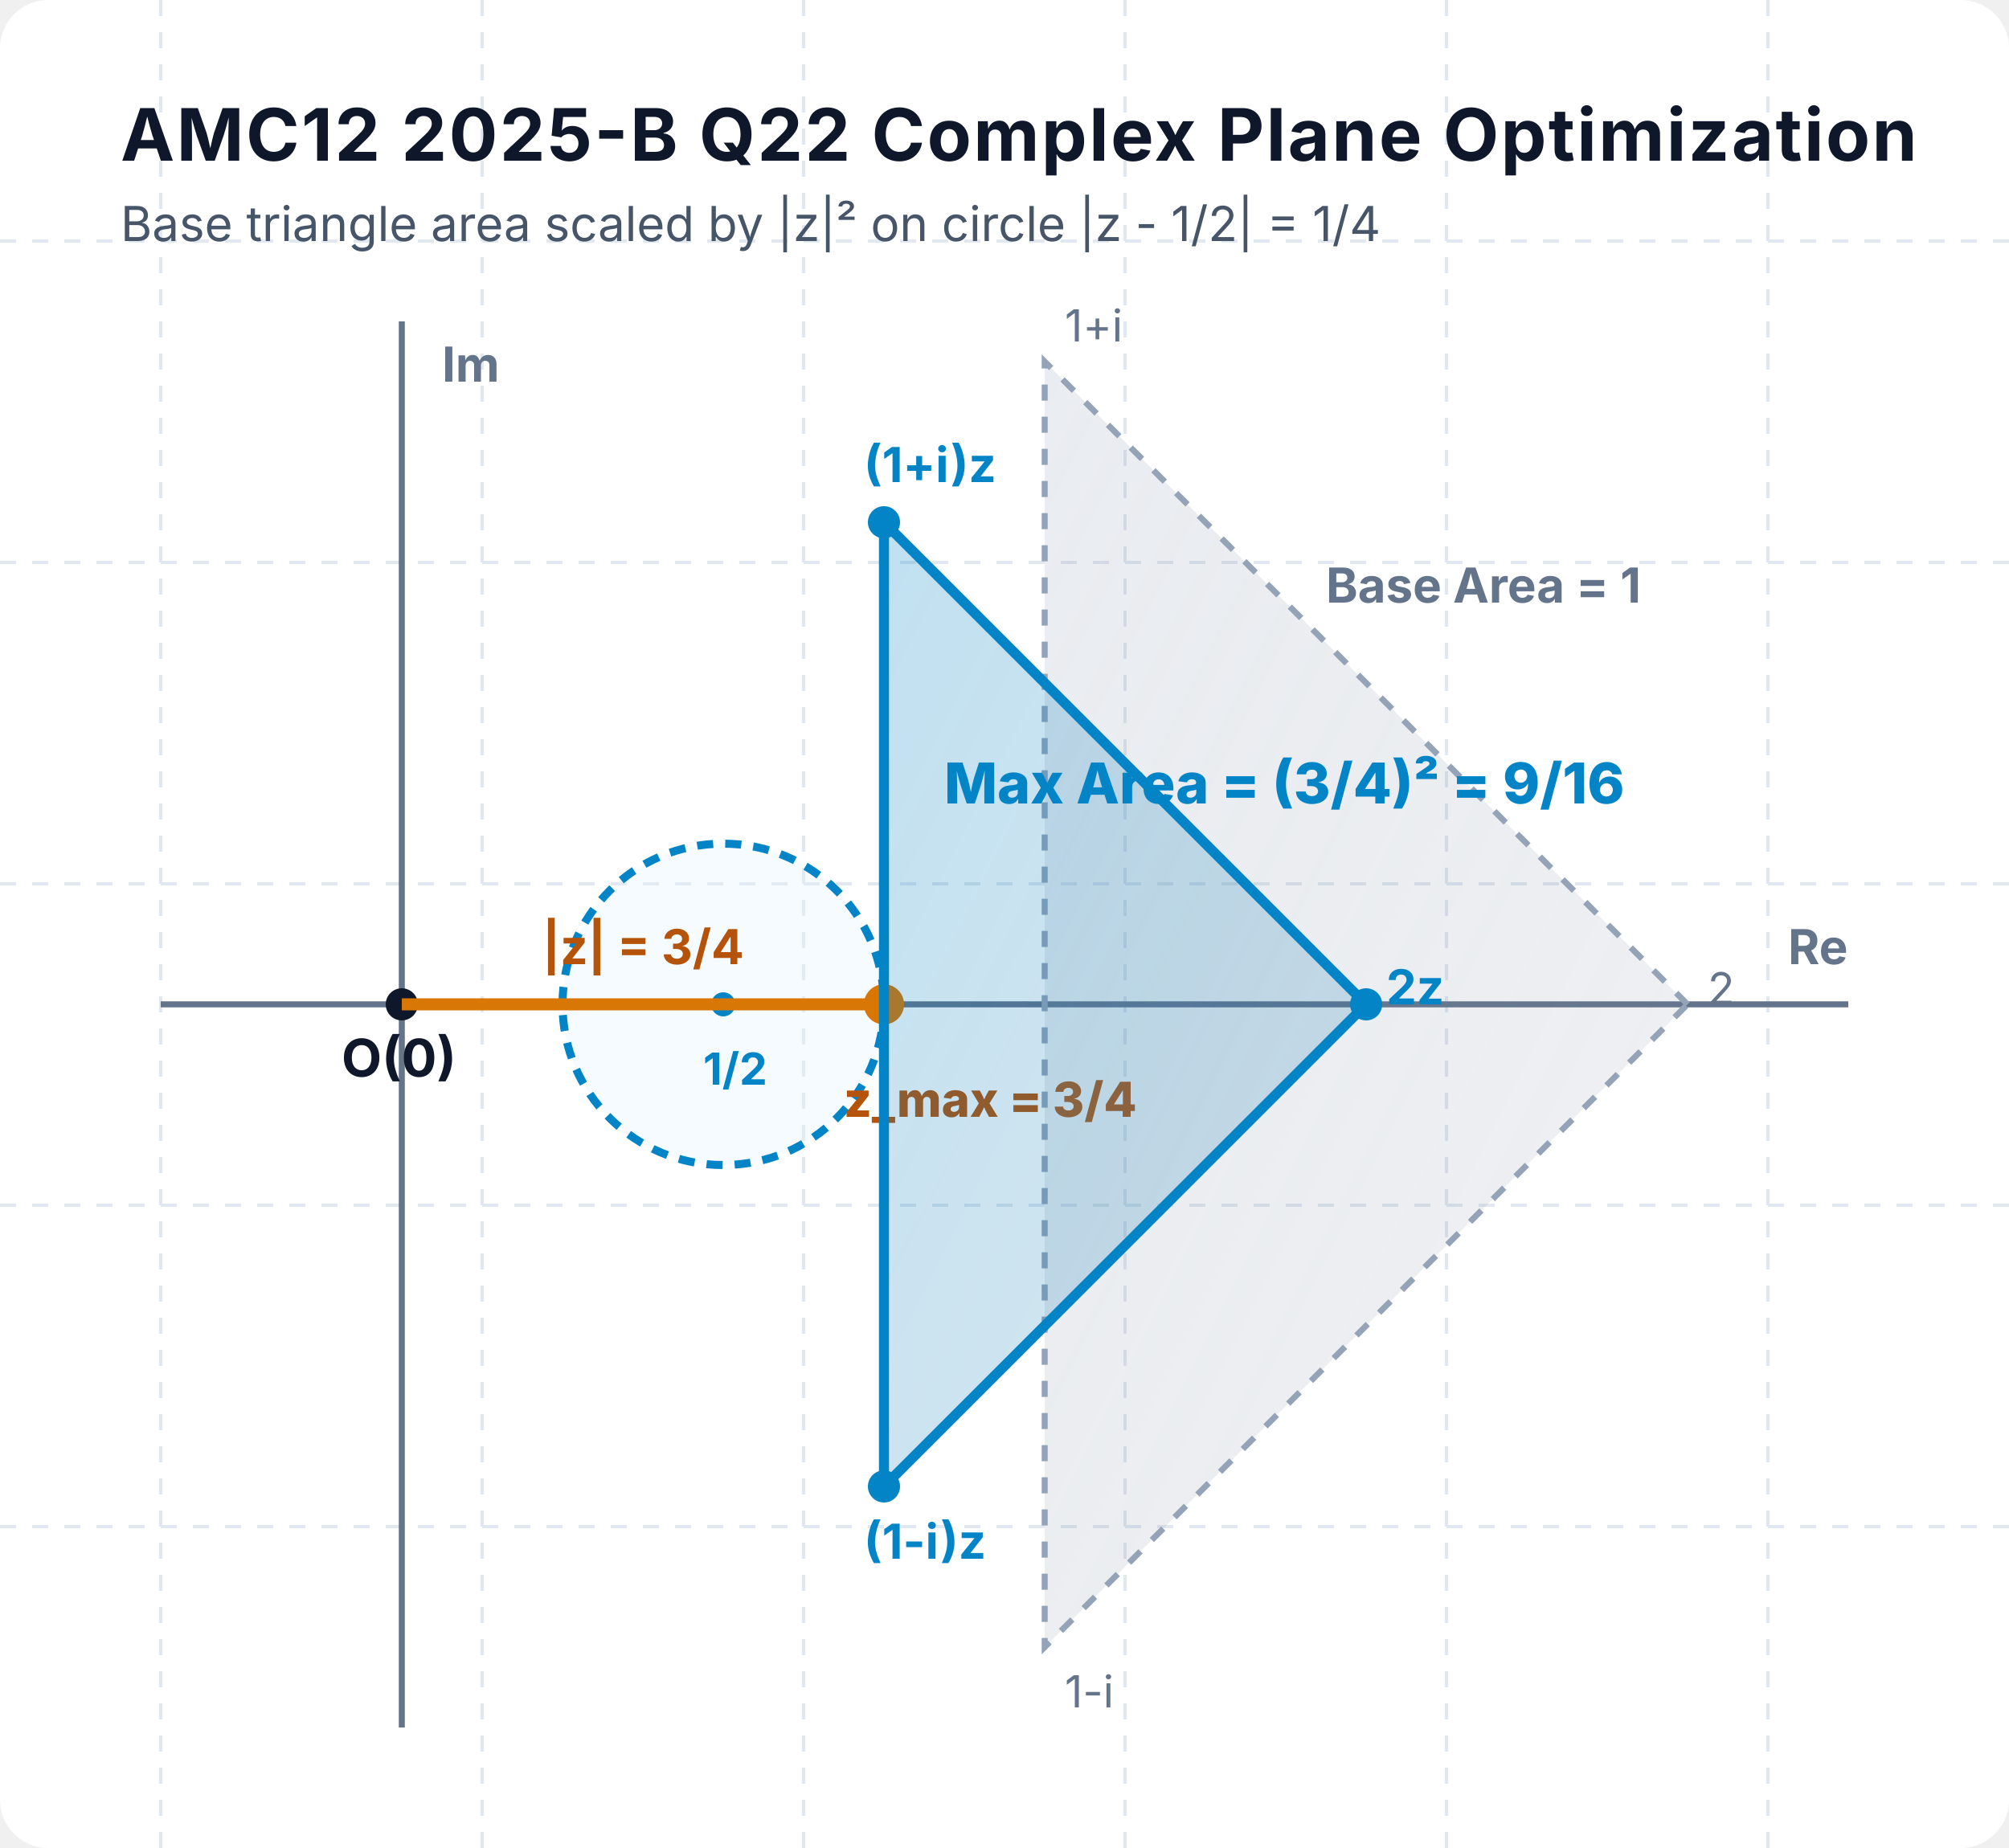
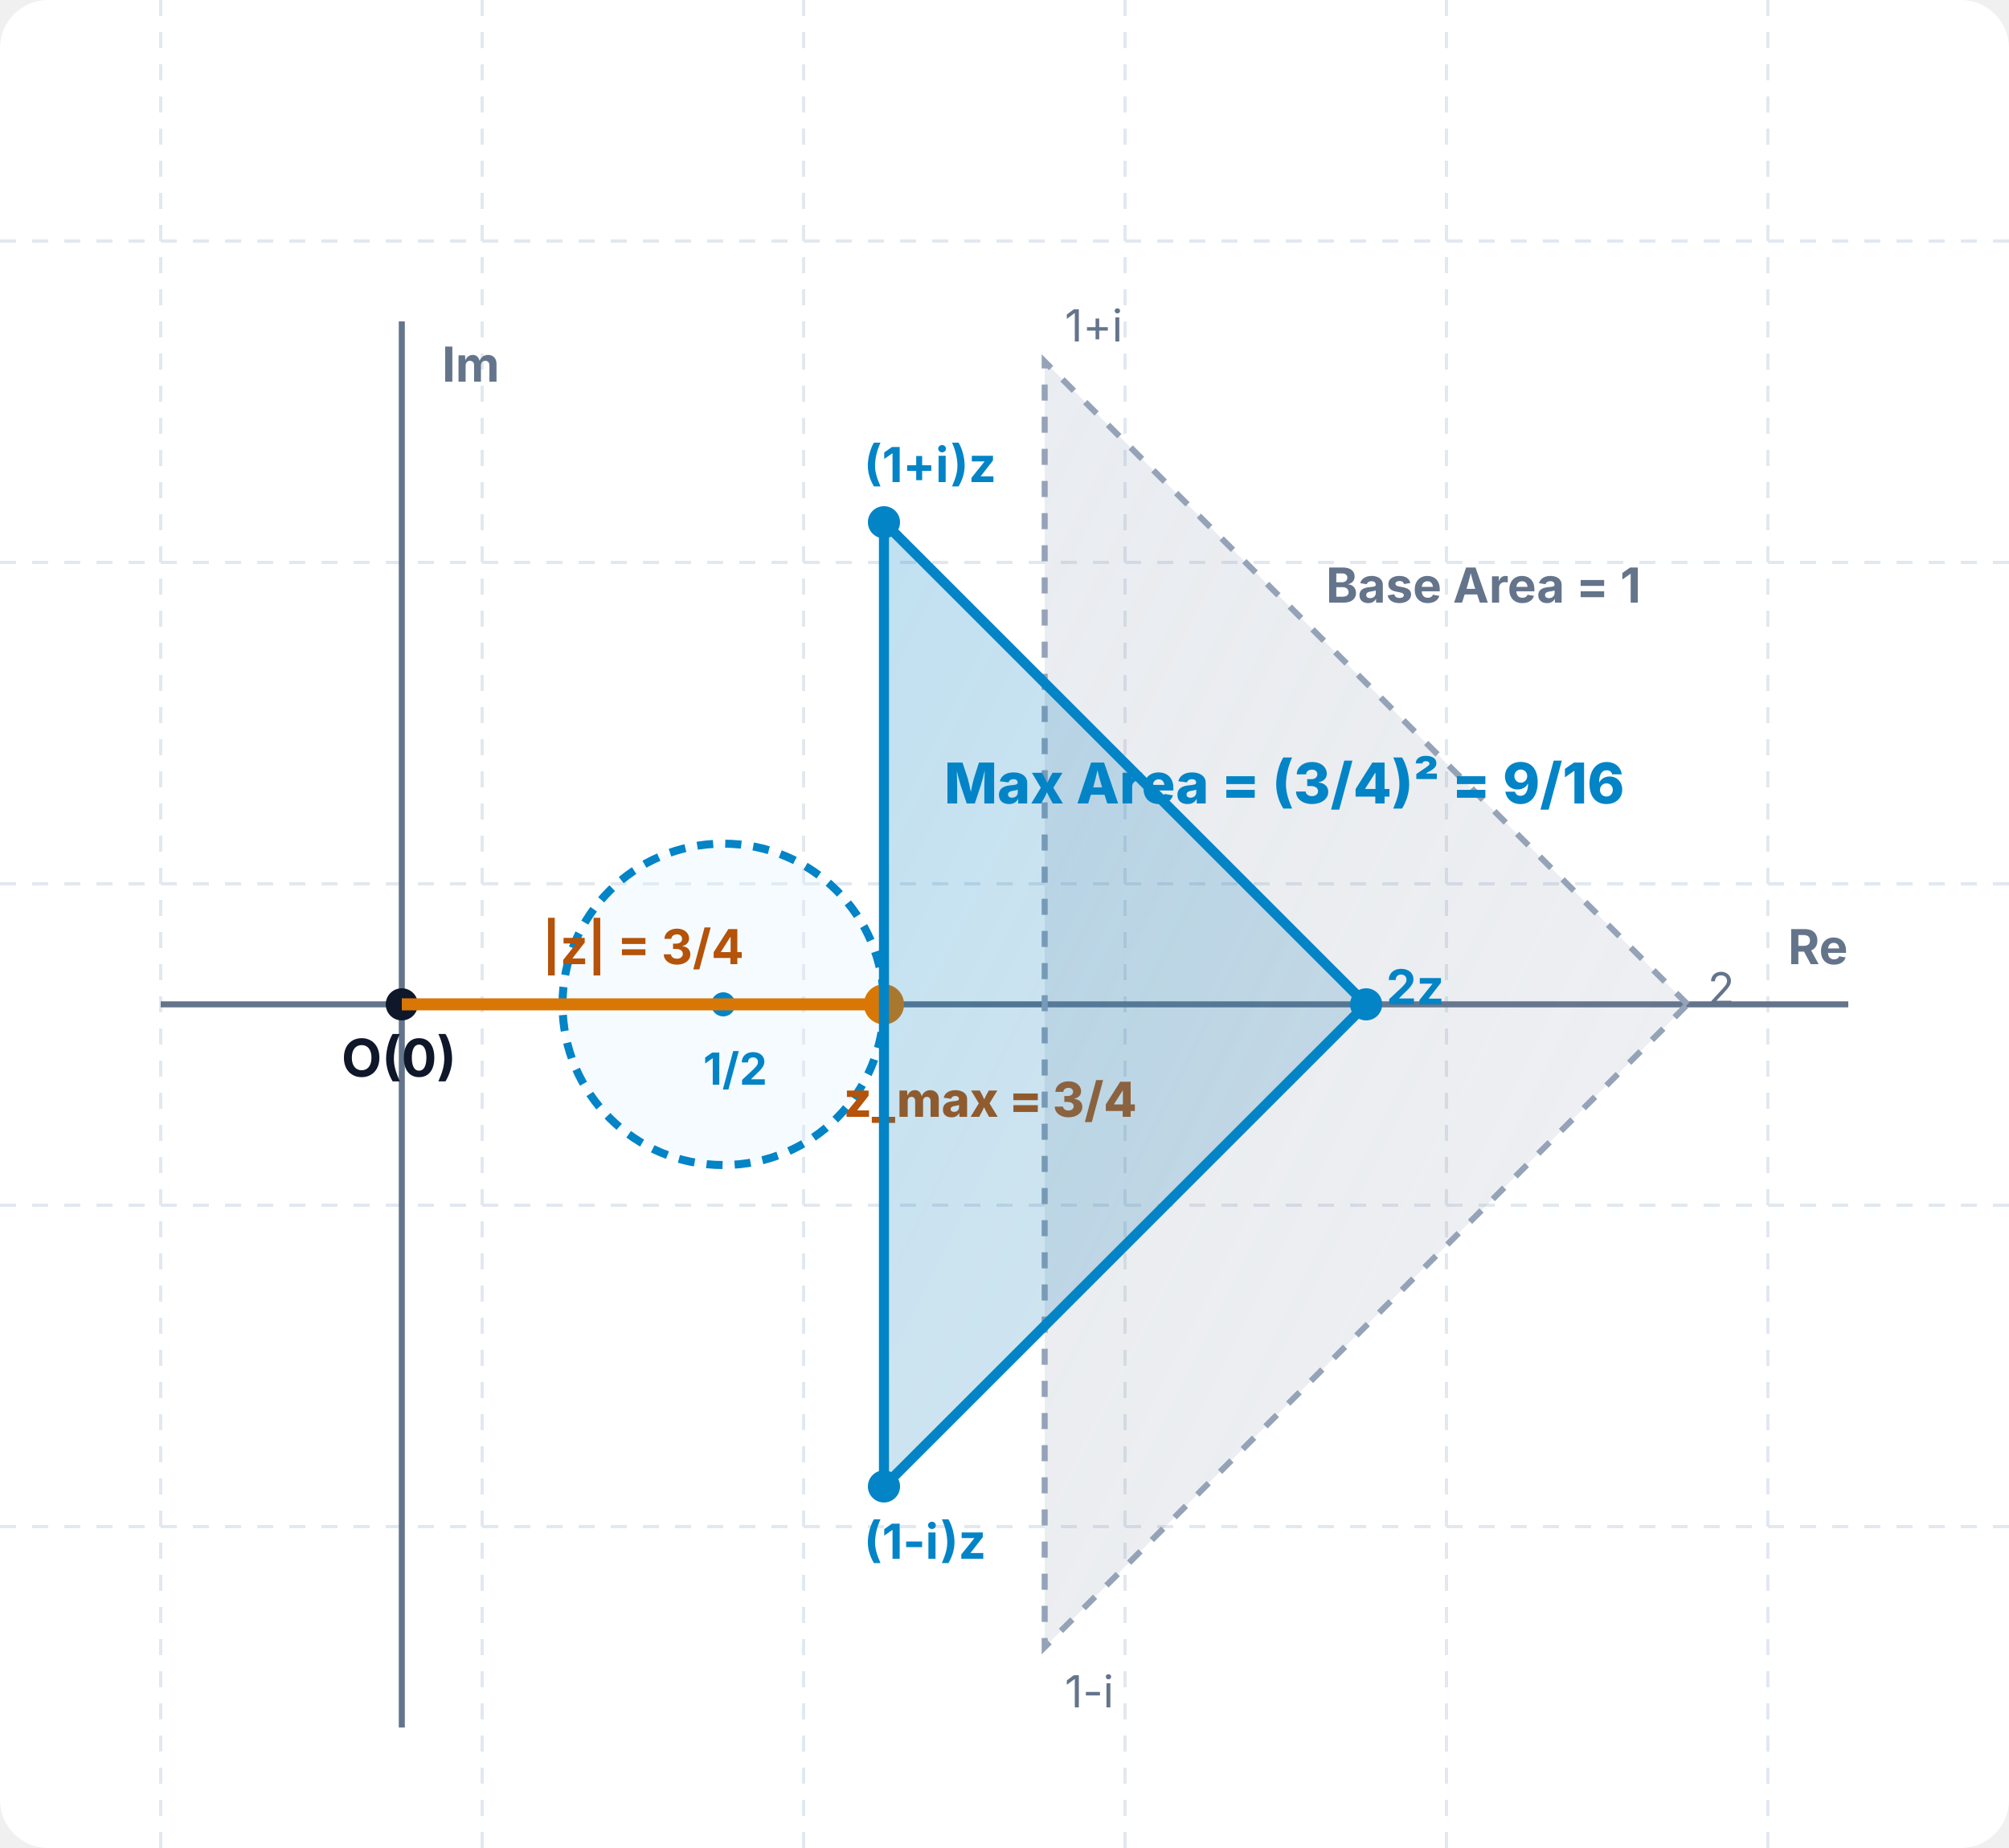
<svg xmlns="http://www.w3.org/2000/svg" viewBox="0 0 500 460" width="100%" height="100%" style="background-color: #ffffff; font-family: system-ui, -apple-system, sans-serif;">
  <defs>
    <linearGradient id="triGradBase" x1="0%" y1="0%" x2="100%" y2="100%">
      <stop offset="0%" stop-color="#94a3b8" stop-opacity="0.2" />
      <stop offset="100%" stop-color="#64748b" stop-opacity="0.1" />
    </linearGradient>
    <linearGradient id="triGradMax" x1="0%" y1="0%" x2="100%" y2="100%">
      <stop offset="0%" stop-color="#0284c7" stop-opacity="0.25" />
      <stop offset="100%" stop-color="#0369a1" stop-opacity="0.15" />
    </linearGradient>
  </defs>
  <rect width="500" height="460" fill="#ffffff" rx="12" />
  <g stroke="#e2e8f0" stroke-width="0.8" stroke-dasharray="4,4">
    <line x1="40" y1="0" x2="40" y2="460" />
    <line x1="120" y1="0" x2="120" y2="460" />
    <line x1="200" y1="0" x2="200" y2="460" />
    <line x1="280" y1="0" x2="280" y2="460" />
    <line x1="360" y1="0" x2="360" y2="460" />
    <line x1="440" y1="0" x2="440" y2="460" />
    <line x1="0" y1="60" x2="500" y2="60" />
    <line x1="0" y1="140" x2="500" y2="140" />
    <line x1="0" y1="220" x2="500" y2="220" />
    <line x1="0" y1="300" x2="500" y2="300" />
    <line x1="0" y1="380" x2="500" y2="380" />
  </g>
-   <text x="30" y="40" fill="#0f172a" font-size="18" font-weight="700" letter-spacing="0.5">AMC12 2025-B Q22 Complex Plane Optimization</text>
-   <text x="30" y="60" fill="#475569" font-size="12">Base triangle area scaled by |z|² on circle |z - 1/2| = 1/4</text>
  <g transform="translate(0, 10)">
    <line x1="40" y1="240" x2="460" y2="240" stroke="#64748b" stroke-width="1.5" />
    <text x="445" y="230" fill="#64748b" font-size="12" font-weight="700">Re</text>
    <line x1="100" y1="420" x2="100" y2="70" stroke="#64748b" stroke-width="1.5" />
    <text x="110" y="85" fill="#64748b" font-size="12" font-weight="700">Im</text>
    <circle cx="100" cy="240" r="4" fill="#0f172a" />
    <text x="85" y="258" fill="#0f172a" font-size="13" font-weight="bold">O(0)</text>
    <circle cx="180" cy="240" r="40" fill="#e0f2fe" fill-opacity="0.3" stroke="#0284c7" stroke-width="2" stroke-dasharray="4,3" />
    <circle cx="180" cy="240" r="3" fill="#0284c7" />
    <text x="175" y="260" fill="#0284c7" font-size="11" font-weight="bold">1/2</text>
    <line x1="100" y1="240" x2="220" y2="240" stroke="#d97706" stroke-width="3" />
    <circle cx="220" cy="240" r="5" fill="#d97706" />
    <text x="210" y="268" fill="#b45309" font-size="12" font-weight="800">z_max = 3/4</text>
    <text x="135" y="230" fill="#b45309" font-size="12" font-weight="bold">|z| = 3/4</text>
    <polygon points="420,240 260,80 260,400" fill="url(#triGradBase)" stroke="#94a3b8" stroke-width="1.5" stroke-dasharray="4,4" />
    <text x="425" y="240" fill="#64748b" font-size="11">2</text>
    <text x="265" y="75" fill="#64748b" font-size="11">1+i</text>
    <text x="265" y="415" fill="#64748b" font-size="11">1-i</text>
    <text x="330" y="140" fill="#64748b" font-size="12" font-weight="bold">Base Area = 1</text>
    <polygon points="340,240 220,120 220,360" fill="url(#triGradMax)" stroke="#0284c7" stroke-width="2.5" stroke-linejoin="round" />
    <circle cx="340" cy="240" r="4" fill="#0284c7" />
    <circle cx="220" cy="120" r="4" fill="#0284c7" />
    <circle cx="220" cy="360" r="4" fill="#0284c7" />
    <text x="345" y="240" fill="#0284c7" font-size="12" font-weight="bold">2z</text>
    <text x="215" y="110" fill="#0284c7" font-size="12" font-weight="bold">(1+i)z</text>
    <text x="215" y="378" fill="#0284c7" font-size="12" font-weight="bold">(1-i)z</text>
    <text x="235" y="190" fill="#0284c7" font-size="14" font-weight="800">Max Area = (3/4)² = 9/16</text>
  </g>
</svg>
